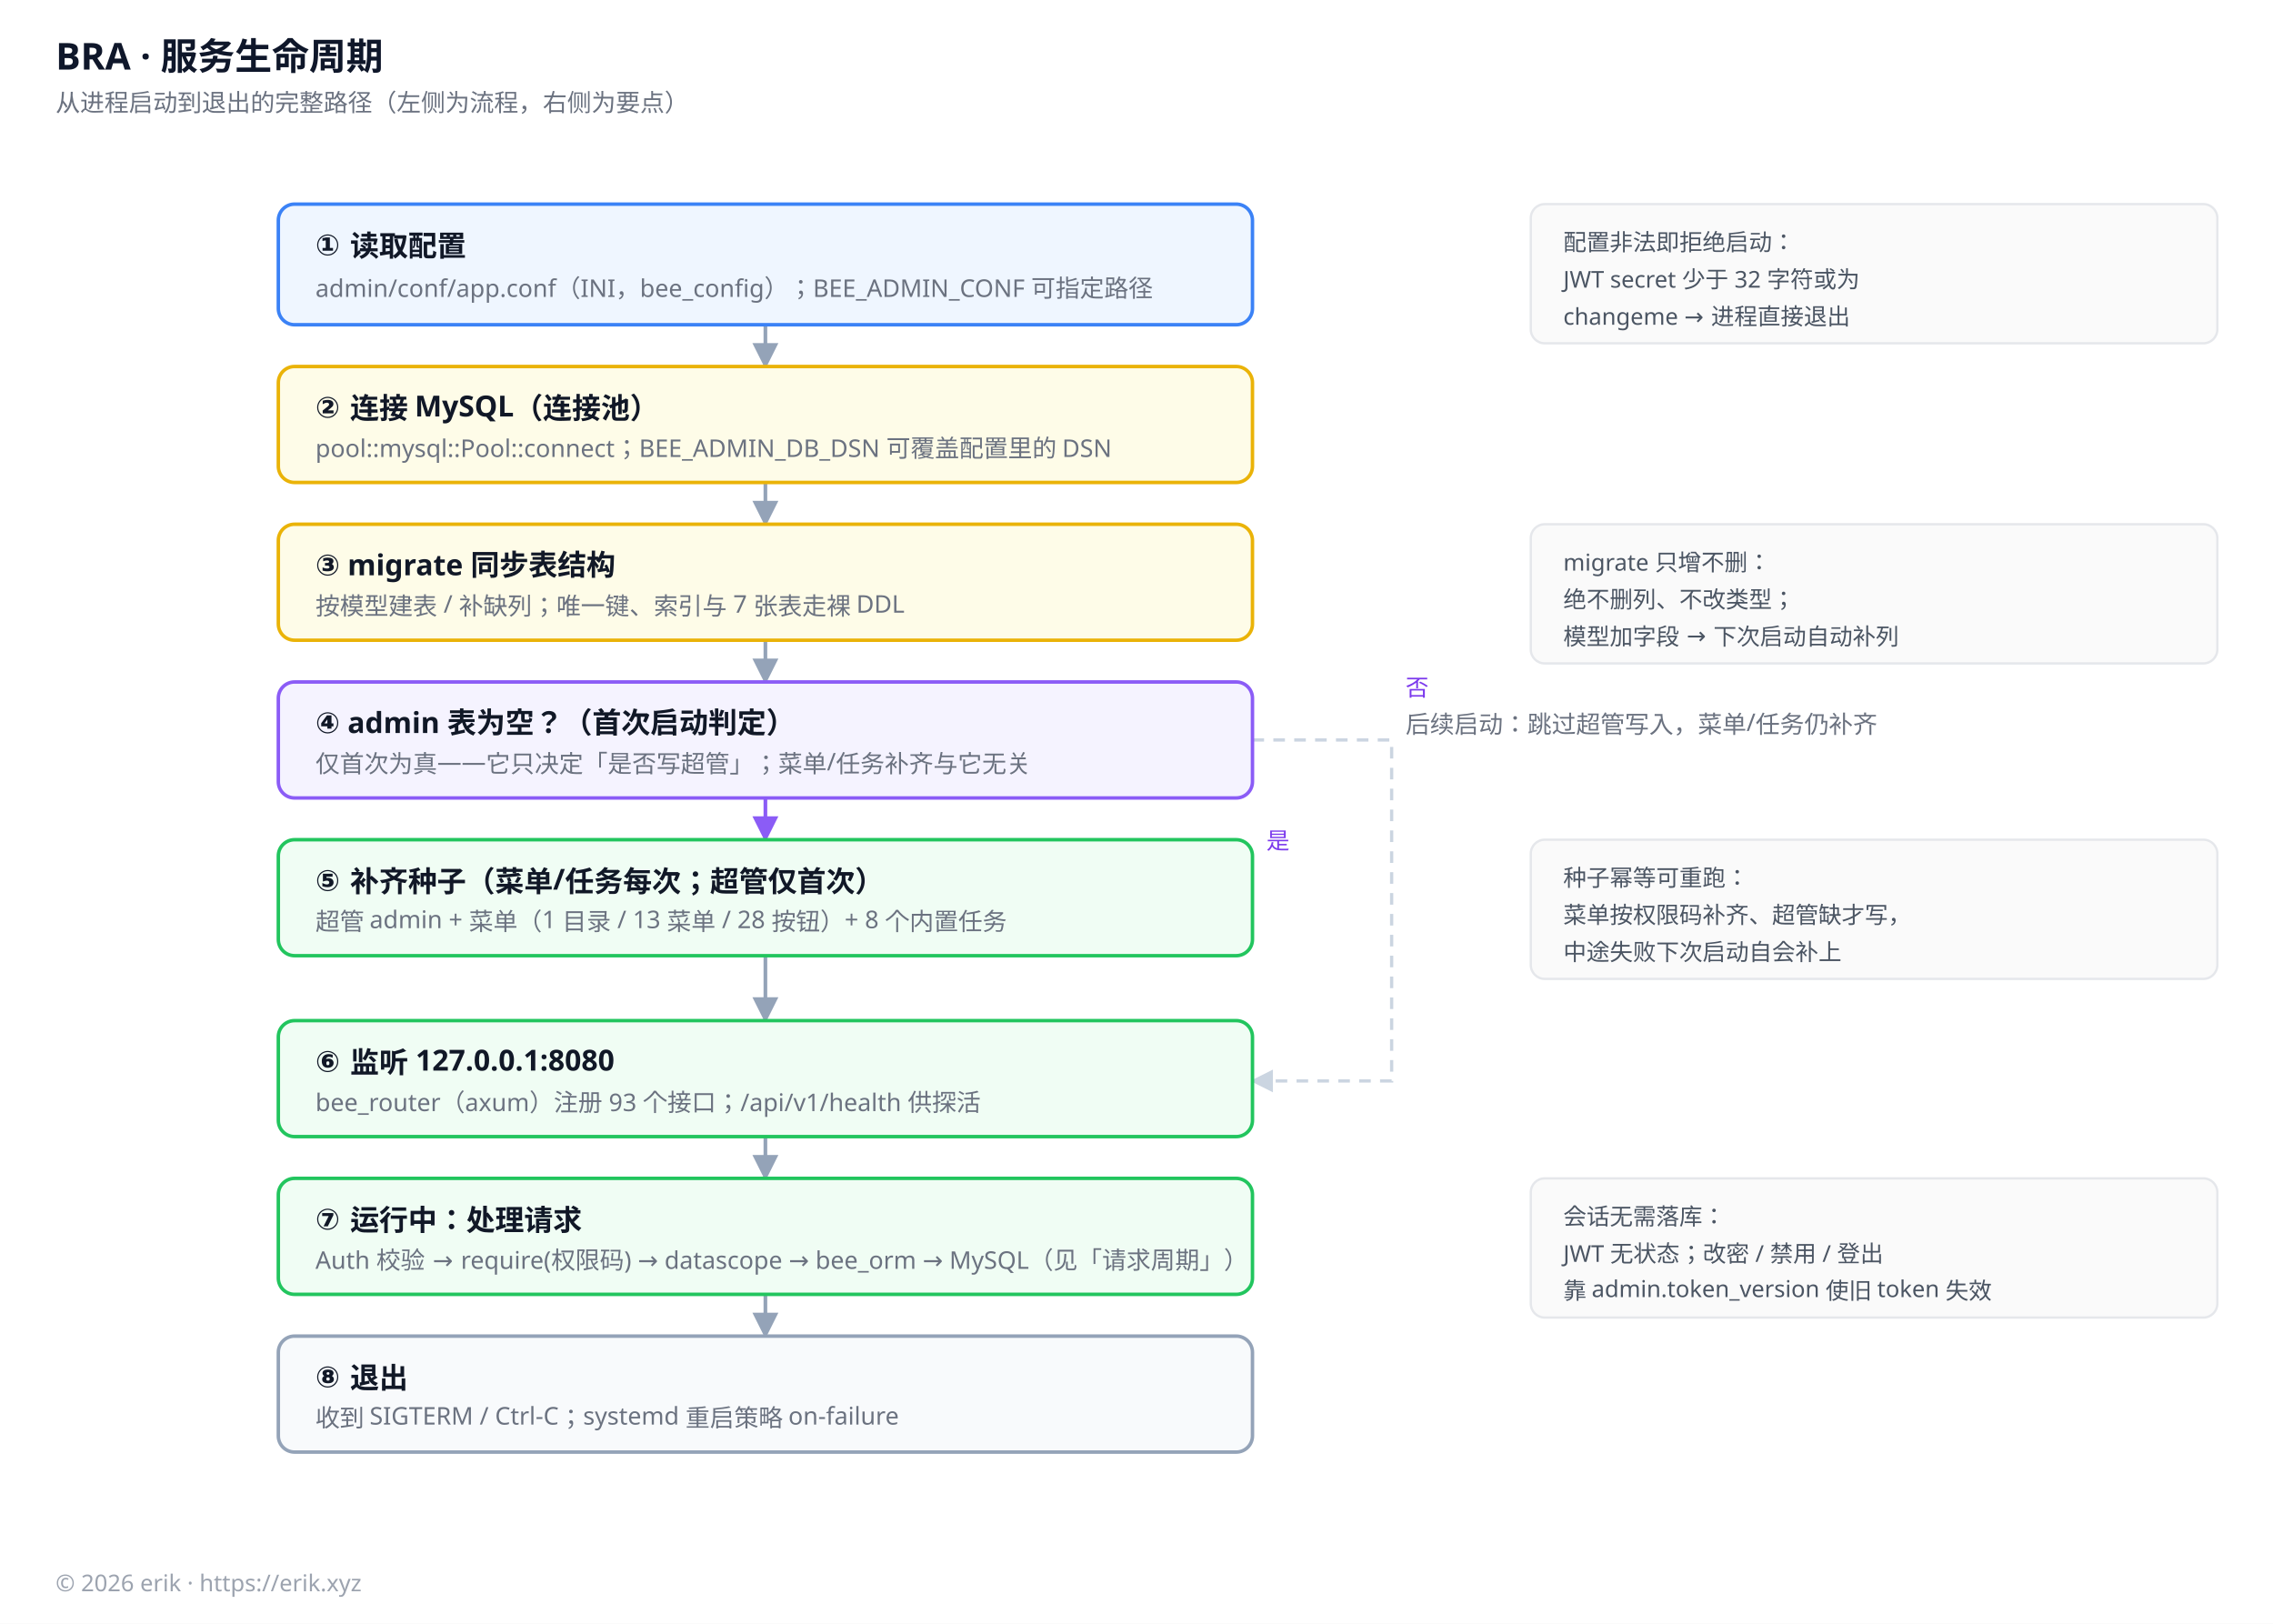
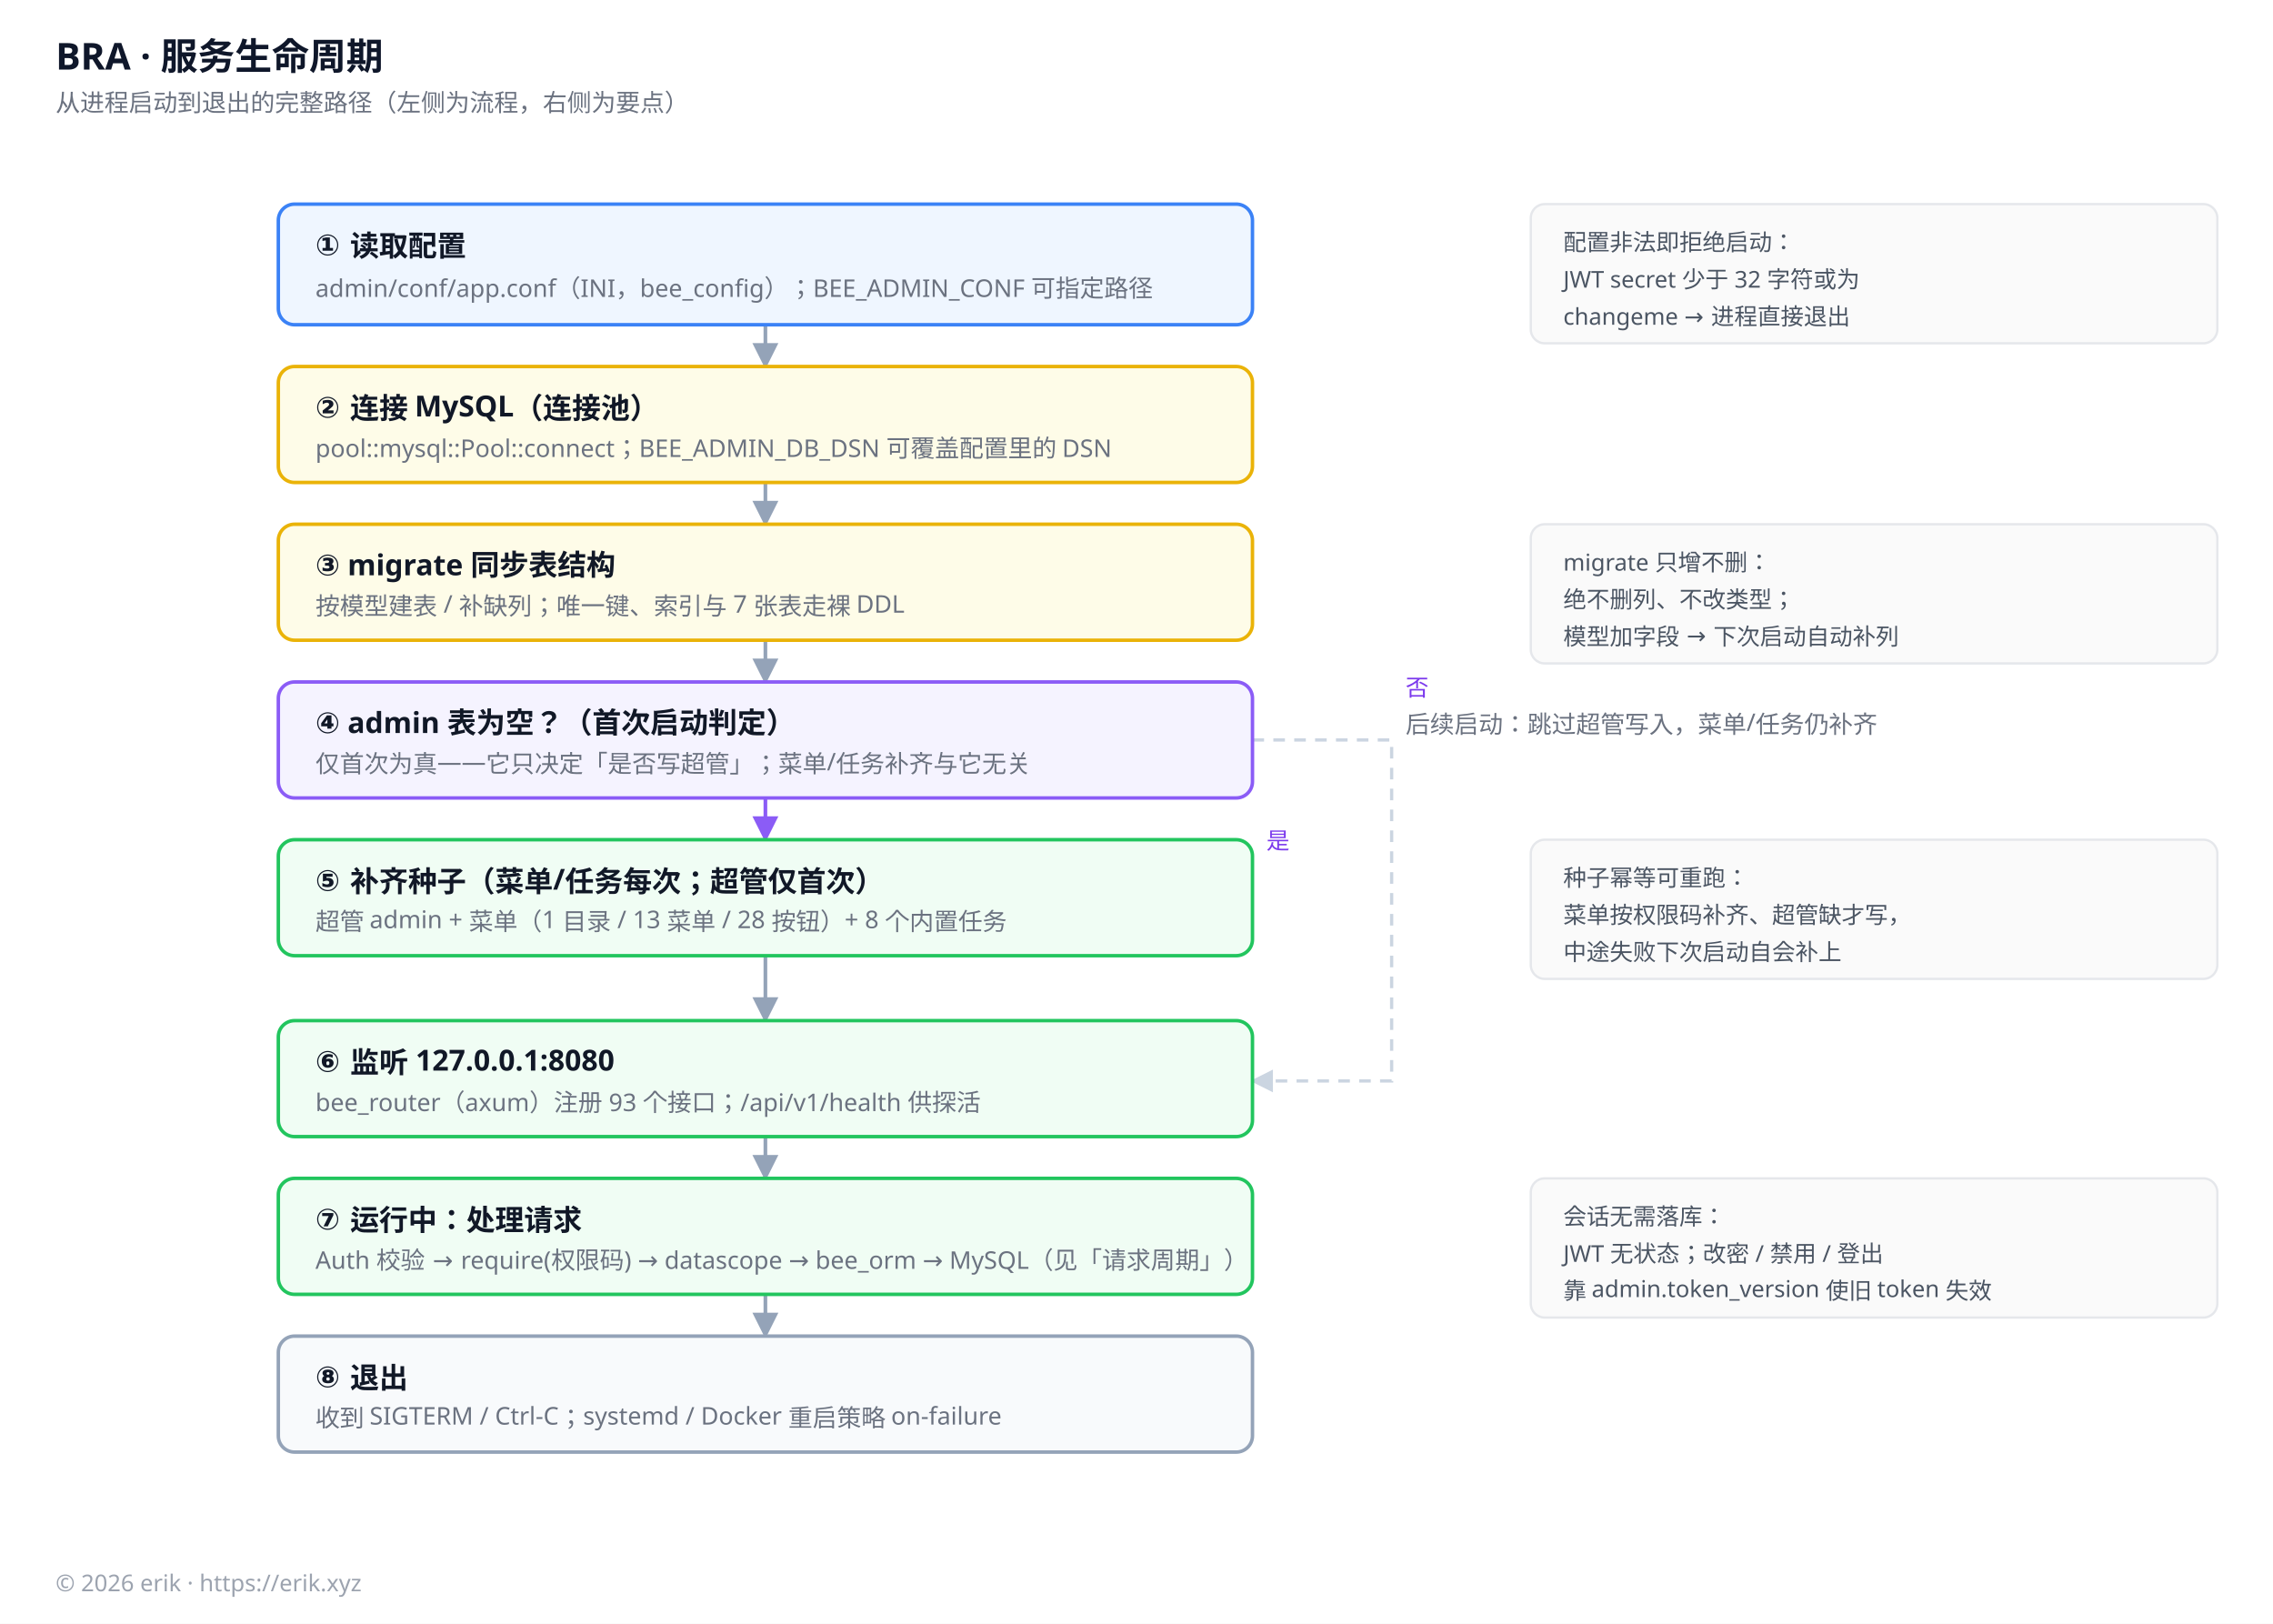
<svg xmlns="http://www.w3.org/2000/svg" viewBox="0 0 980 700" width="980" height="700" role="img" aria-label="BRA 服务生命周期图">
  <style>
    .bg { fill: #ffffff; }
    .box-start  { fill: #eff6ff; stroke: #3b82f6; stroke-width: 1.5; }
    .box-db     { fill: #fefce8; stroke: #eab308; stroke-width: 1.5; }
    .box-backend{ fill: #f0fdf4; stroke: #22c55e; stroke-width: 1.5; }
    .box-decision { fill: #f5f3ff; stroke: #8b5cf6; stroke-width: 1.5; }
    .box-end    { fill: #f8fafc; stroke: #94a3b8; stroke-width: 1.5; }
    .note       { fill: #fafafa; stroke: #e5e7eb; stroke-width: 1; }
    .t-name { font: 600 12.5px system-ui, "PingFang SC", "Microsoft YaHei", sans-serif; fill: #111827; }
    .t-sub  { font: 10.5px system-ui, "PingFang SC", "Microsoft YaHei", sans-serif; fill: #6b7280; }
    .t-note { font: 10px system-ui, "PingFang SC", "Microsoft YaHei", sans-serif; fill: #4b5563; }
    .t-edge { font: 10px system-ui, "PingFang SC", "Microsoft YaHei", sans-serif; fill: #7c3aed; }
    .t-title{ font: 700 16px system-ui, "PingFang SC", "Microsoft YaHei", sans-serif; fill: #0f172a; }
    .t-foot { font: 10px system-ui, "PingFang SC", "Microsoft YaHei", sans-serif; fill: #9ca3af; }
    .a  { stroke: #94a3b8; stroke-width: 1.6; fill: none; }
    .a-yes { stroke: #8b5cf6; stroke-width: 1.6; fill: none; }
    .a-no  { stroke: #cbd5e1; stroke-width: 1.4; fill: none; stroke-dasharray: 5 4; }
  </style>
  <defs>
    <marker id="a" viewBox="0 0 10 10" refX="9" refY="5" markerWidth="7" markerHeight="7" orient="auto-start-reverse">
      <path d="M0,0 L10,5 L0,10 z" fill="#94a3b8" />
    </marker>
    <marker id="ay" viewBox="0 0 10 10" refX="9" refY="5" markerWidth="7" markerHeight="7" orient="auto-start-reverse">
      <path d="M0,0 L10,5 L0,10 z" fill="#8b5cf6" />
    </marker>
    <marker id="an" viewBox="0 0 10 10" refX="9" refY="5" markerWidth="7" markerHeight="7" orient="auto-start-reverse">
      <path d="M0,0 L10,5 L0,10 z" fill="#cbd5e1" />
    </marker>
  </defs>
  <rect class="bg" x="0" y="0" width="980" height="700" />
  <text class="t-title" x="24" y="30">BRA · 服务生命周期</text>
  <text class="t-sub" x="24" y="48">从进程启动到退出的完整路径（左侧为流程，右侧为要点）</text>
  <path class="a" d="M330,140 L330,158" marker-end="url(#a)" />
  <path class="a" d="M330,208 L330,226" marker-end="url(#a)" />
  <path class="a" d="M330,276 L330,294" marker-end="url(#a)" />
  <path class="a-yes" d="M330,344 L330,362" marker-end="url(#ay)" />
  <path class="a" d="M330,412 L330,440" marker-end="url(#a)" />
  <path class="a" d="M330,490 L330,508" marker-end="url(#a)" />
  <path class="a" d="M330,558 L330,576" marker-end="url(#a)" />
  <path class="a-no" d="M540,319 L600,319 L600,466 L540,466" marker-end="url(#an)" />
  <text class="t-edge" x="606" y="300">否</text>
  <text class="t-sub" x="606" y="316">后续启动：跳过超管写入，菜单/任务仍补齐</text>
  <text class="t-edge" x="546" y="366">是</text>
  <rect class="box-start" x="120" y="88" width="420" height="52" rx="7" />
  <text class="t-name" x="136" y="110">① 读取配置</text>
  <text class="t-sub" x="136" y="128">admin/conf/app.conf（INI，bee_config）；BEE_ADMIN_CONF 可指定路径</text>
  <rect class="box-db" x="120" y="158" width="420" height="50" rx="7" />
  <text class="t-name" x="136" y="180">② 连接 MySQL（连接池）</text>
  <text class="t-sub" x="136" y="197">pool::mysql::Pool::connect；BEE_ADMIN_DB_DSN 可覆盖配置里的 DSN</text>
  <rect class="box-db" x="120" y="226" width="420" height="50" rx="7" />
  <text class="t-name" x="136" y="248">③ migrate 同步表结构</text>
  <text class="t-sub" x="136" y="265">按模型建表 / 补缺列；唯一键、索引与 7 张表走裸 DDL</text>
  <rect class="box-decision" x="120" y="294" width="420" height="50" rx="7" />
  <text class="t-name" x="136" y="316">④ admin 表为空？（首次启动判定）</text>
  <text class="t-sub" x="136" y="333">仅首次为真——它只决定「是否写超管」；菜单/任务补齐与它无关</text>
  <rect class="box-backend" x="120" y="362" width="420" height="50" rx="7" />
  <text class="t-name" x="136" y="384">⑤ 补齐种子（菜单/任务每次；超管仅首次）</text>
  <text class="t-sub" x="136" y="401">超管 admin + 菜单（1 目录 / 13 菜单 / 28 按钮）+ 8 个内置任务</text>
  <rect class="box-backend" x="120" y="440" width="420" height="50" rx="7" />
  <text class="t-name" x="136" y="462">⑥ 监听 127.0.0.1:8080</text>
  <text class="t-sub" x="136" y="479">bee_router（axum）注册 93 个接口；/api/v1/health 供探活</text>
  <rect class="box-backend" x="120" y="508" width="420" height="50" rx="7" />
  <text class="t-name" x="136" y="530">⑦ 运行中：处理请求</text>
  <text class="t-sub" x="136" y="547">Auth 校验 → require(权限码) → datascope → bee_orm → MySQL（见「请求周期」）</text>
  <rect class="box-end" x="120" y="576" width="420" height="50" rx="7" />
  <text class="t-name" x="136" y="598">⑧ 退出</text>
-   <text class="t-sub" x="136" y="615">收到 SIGTERM / Ctrl-C；systemd 重启策略 on-failure</text>
+   <text class="t-sub" x="136" y="615">收到 SIGTERM / Ctrl-C；systemd / Docker 重启策略 on-failure</text>
  <rect class="note" x="660" y="88" width="296" height="60" rx="6" />
  <text class="t-note" x="674" y="108">配置非法即拒绝启动：</text>
  <text class="t-note" x="674" y="124">JWT secret 少于 32 字符或为</text>
  <text class="t-note" x="674" y="140">changeme → 进程直接退出</text>
  <rect class="note" x="660" y="226" width="296" height="60" rx="6" />
  <text class="t-note" x="674" y="246">migrate 只增不删：</text>
  <text class="t-note" x="674" y="262">绝不删列、不改类型；</text>
  <text class="t-note" x="674" y="278">模型加字段 → 下次启动自动补列</text>
  <rect class="note" x="660" y="362" width="296" height="60" rx="6" />
  <text class="t-note" x="674" y="382">种子幂等可重跑：</text>
  <text class="t-note" x="674" y="398">菜单按权限码补齐、超管缺才写，</text>
  <text class="t-note" x="674" y="414">中途失败下次启动自会补上</text>
  <rect class="note" x="660" y="508" width="296" height="60" rx="6" />
  <text class="t-note" x="674" y="528">会话无需落库：</text>
  <text class="t-note" x="674" y="544">JWT 无状态；改密 / 禁用 / 登出</text>
  <text class="t-note" x="674" y="560">靠 admin.token_version 使旧 token 失效</text>
  <text class="t-foot" x="24" y="686">© 2026 erik · https://erik.xyz</text>
</svg>
